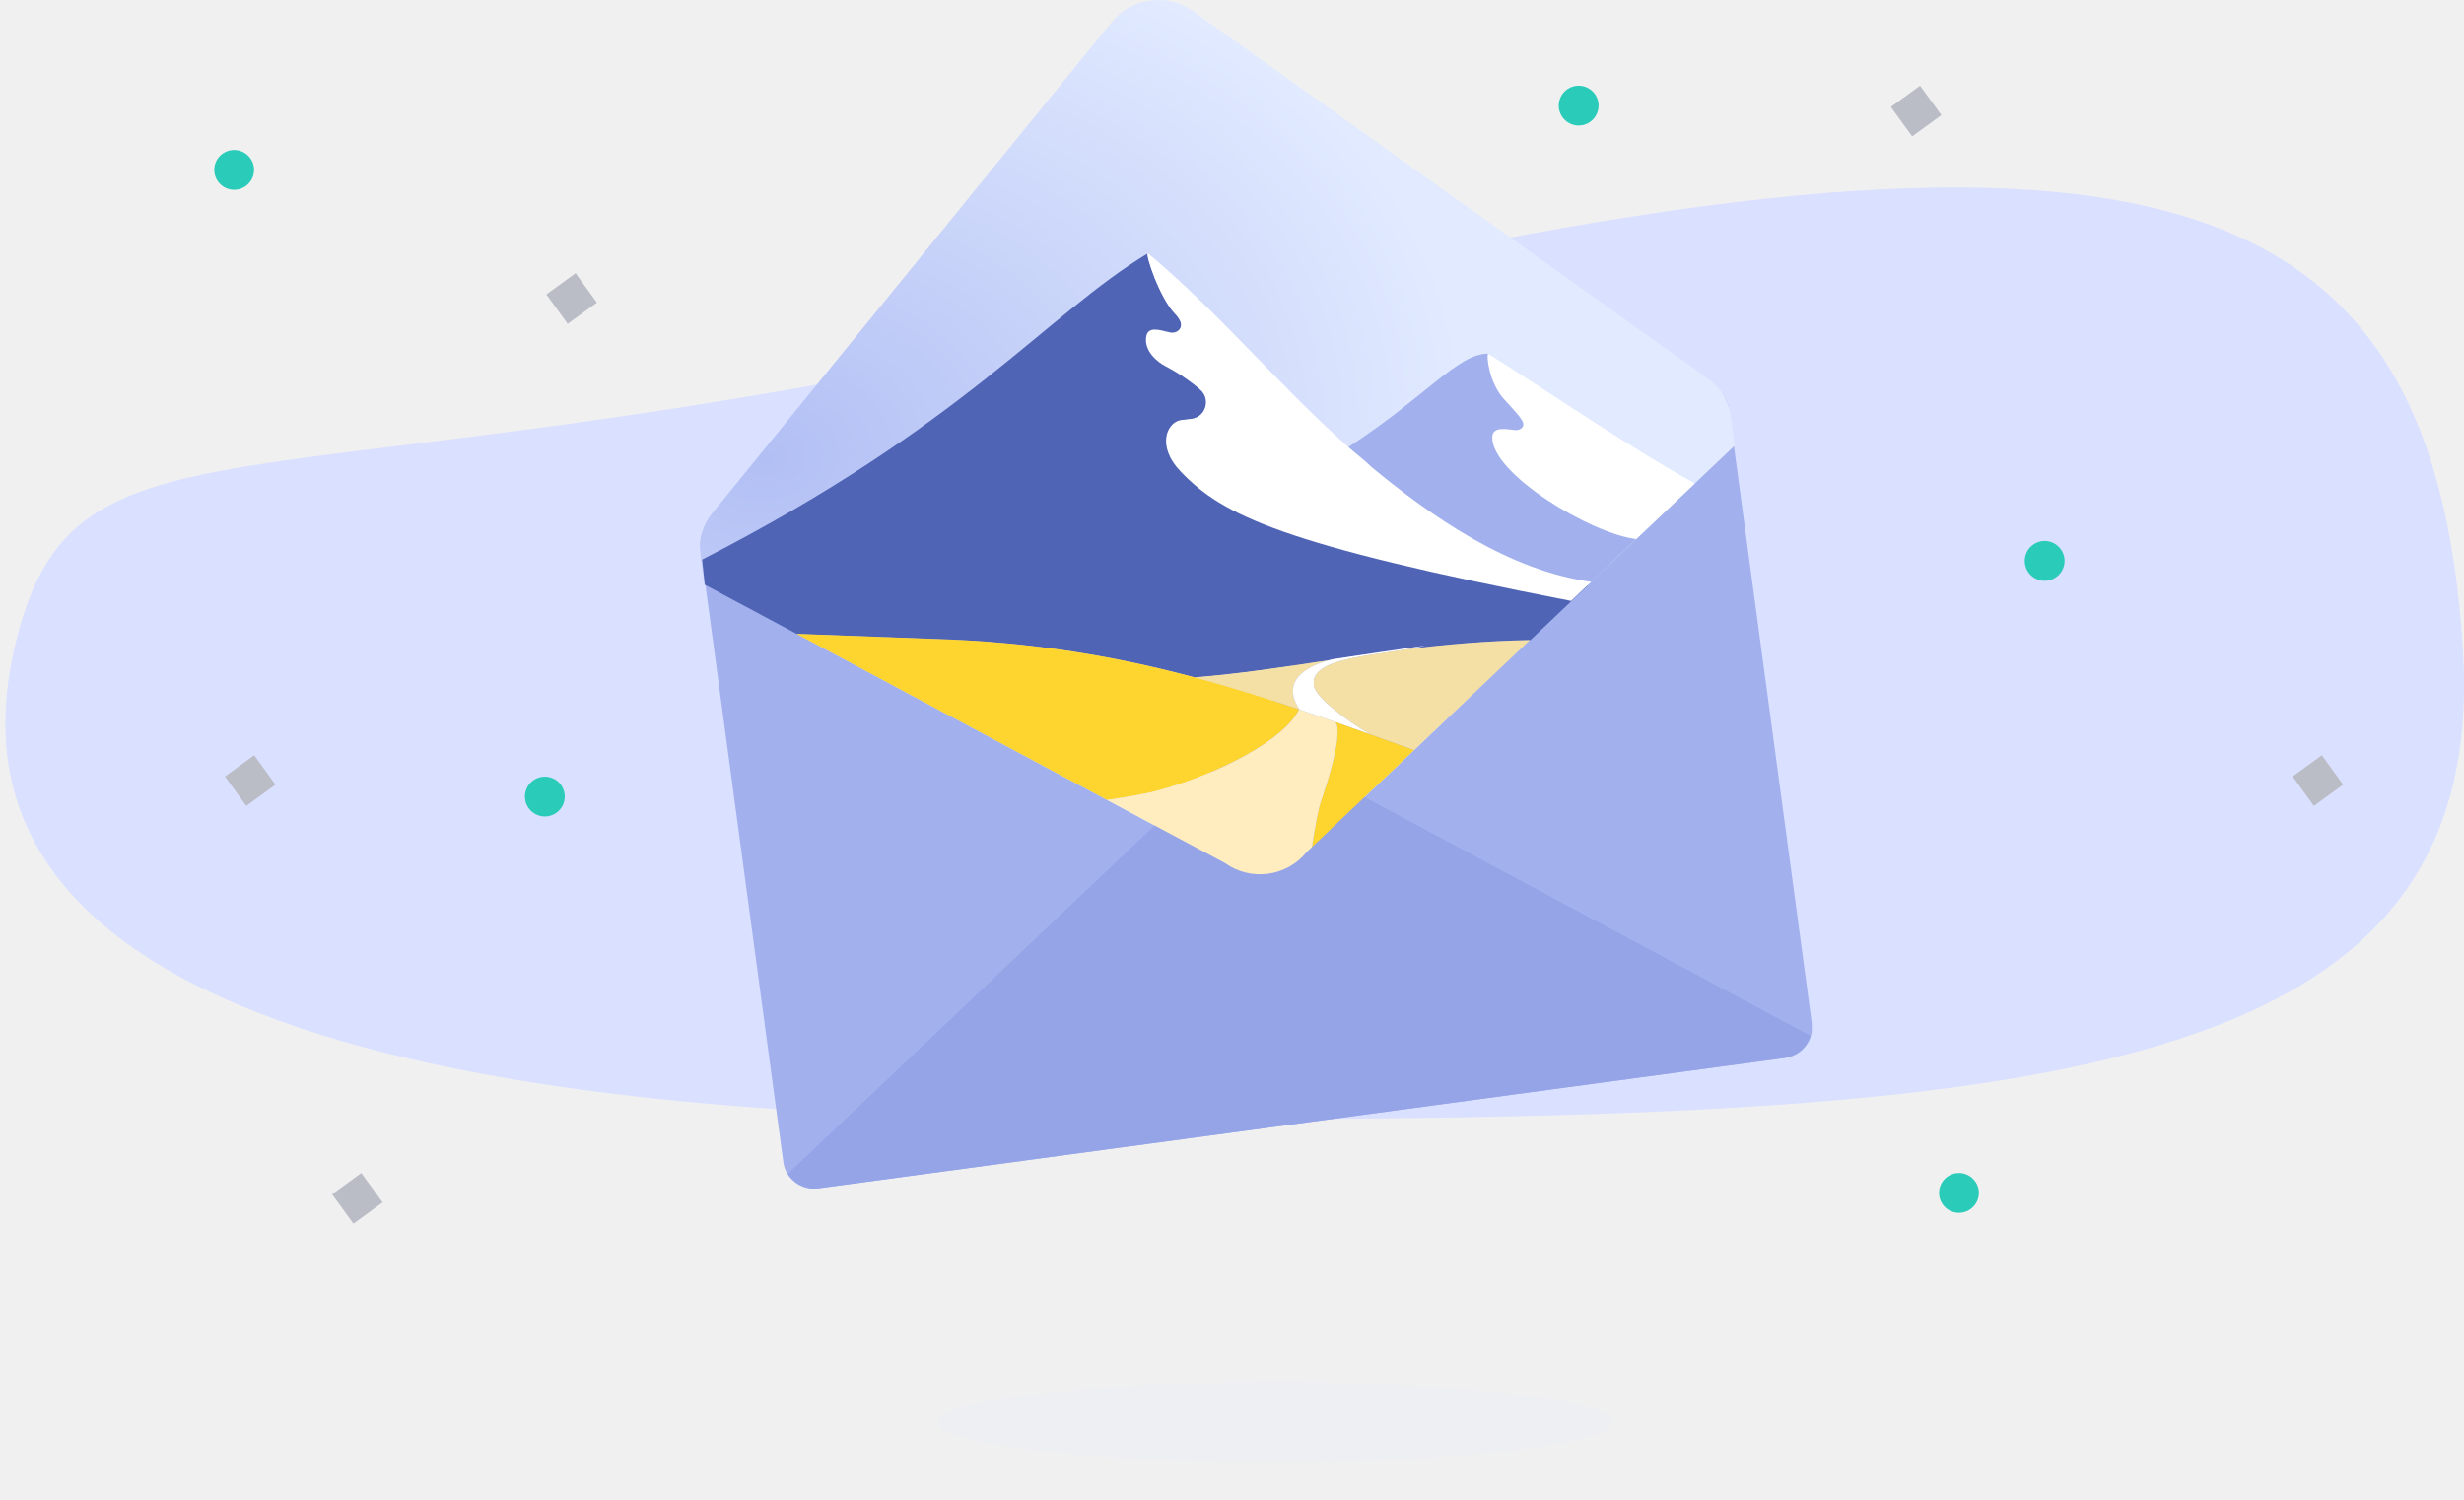
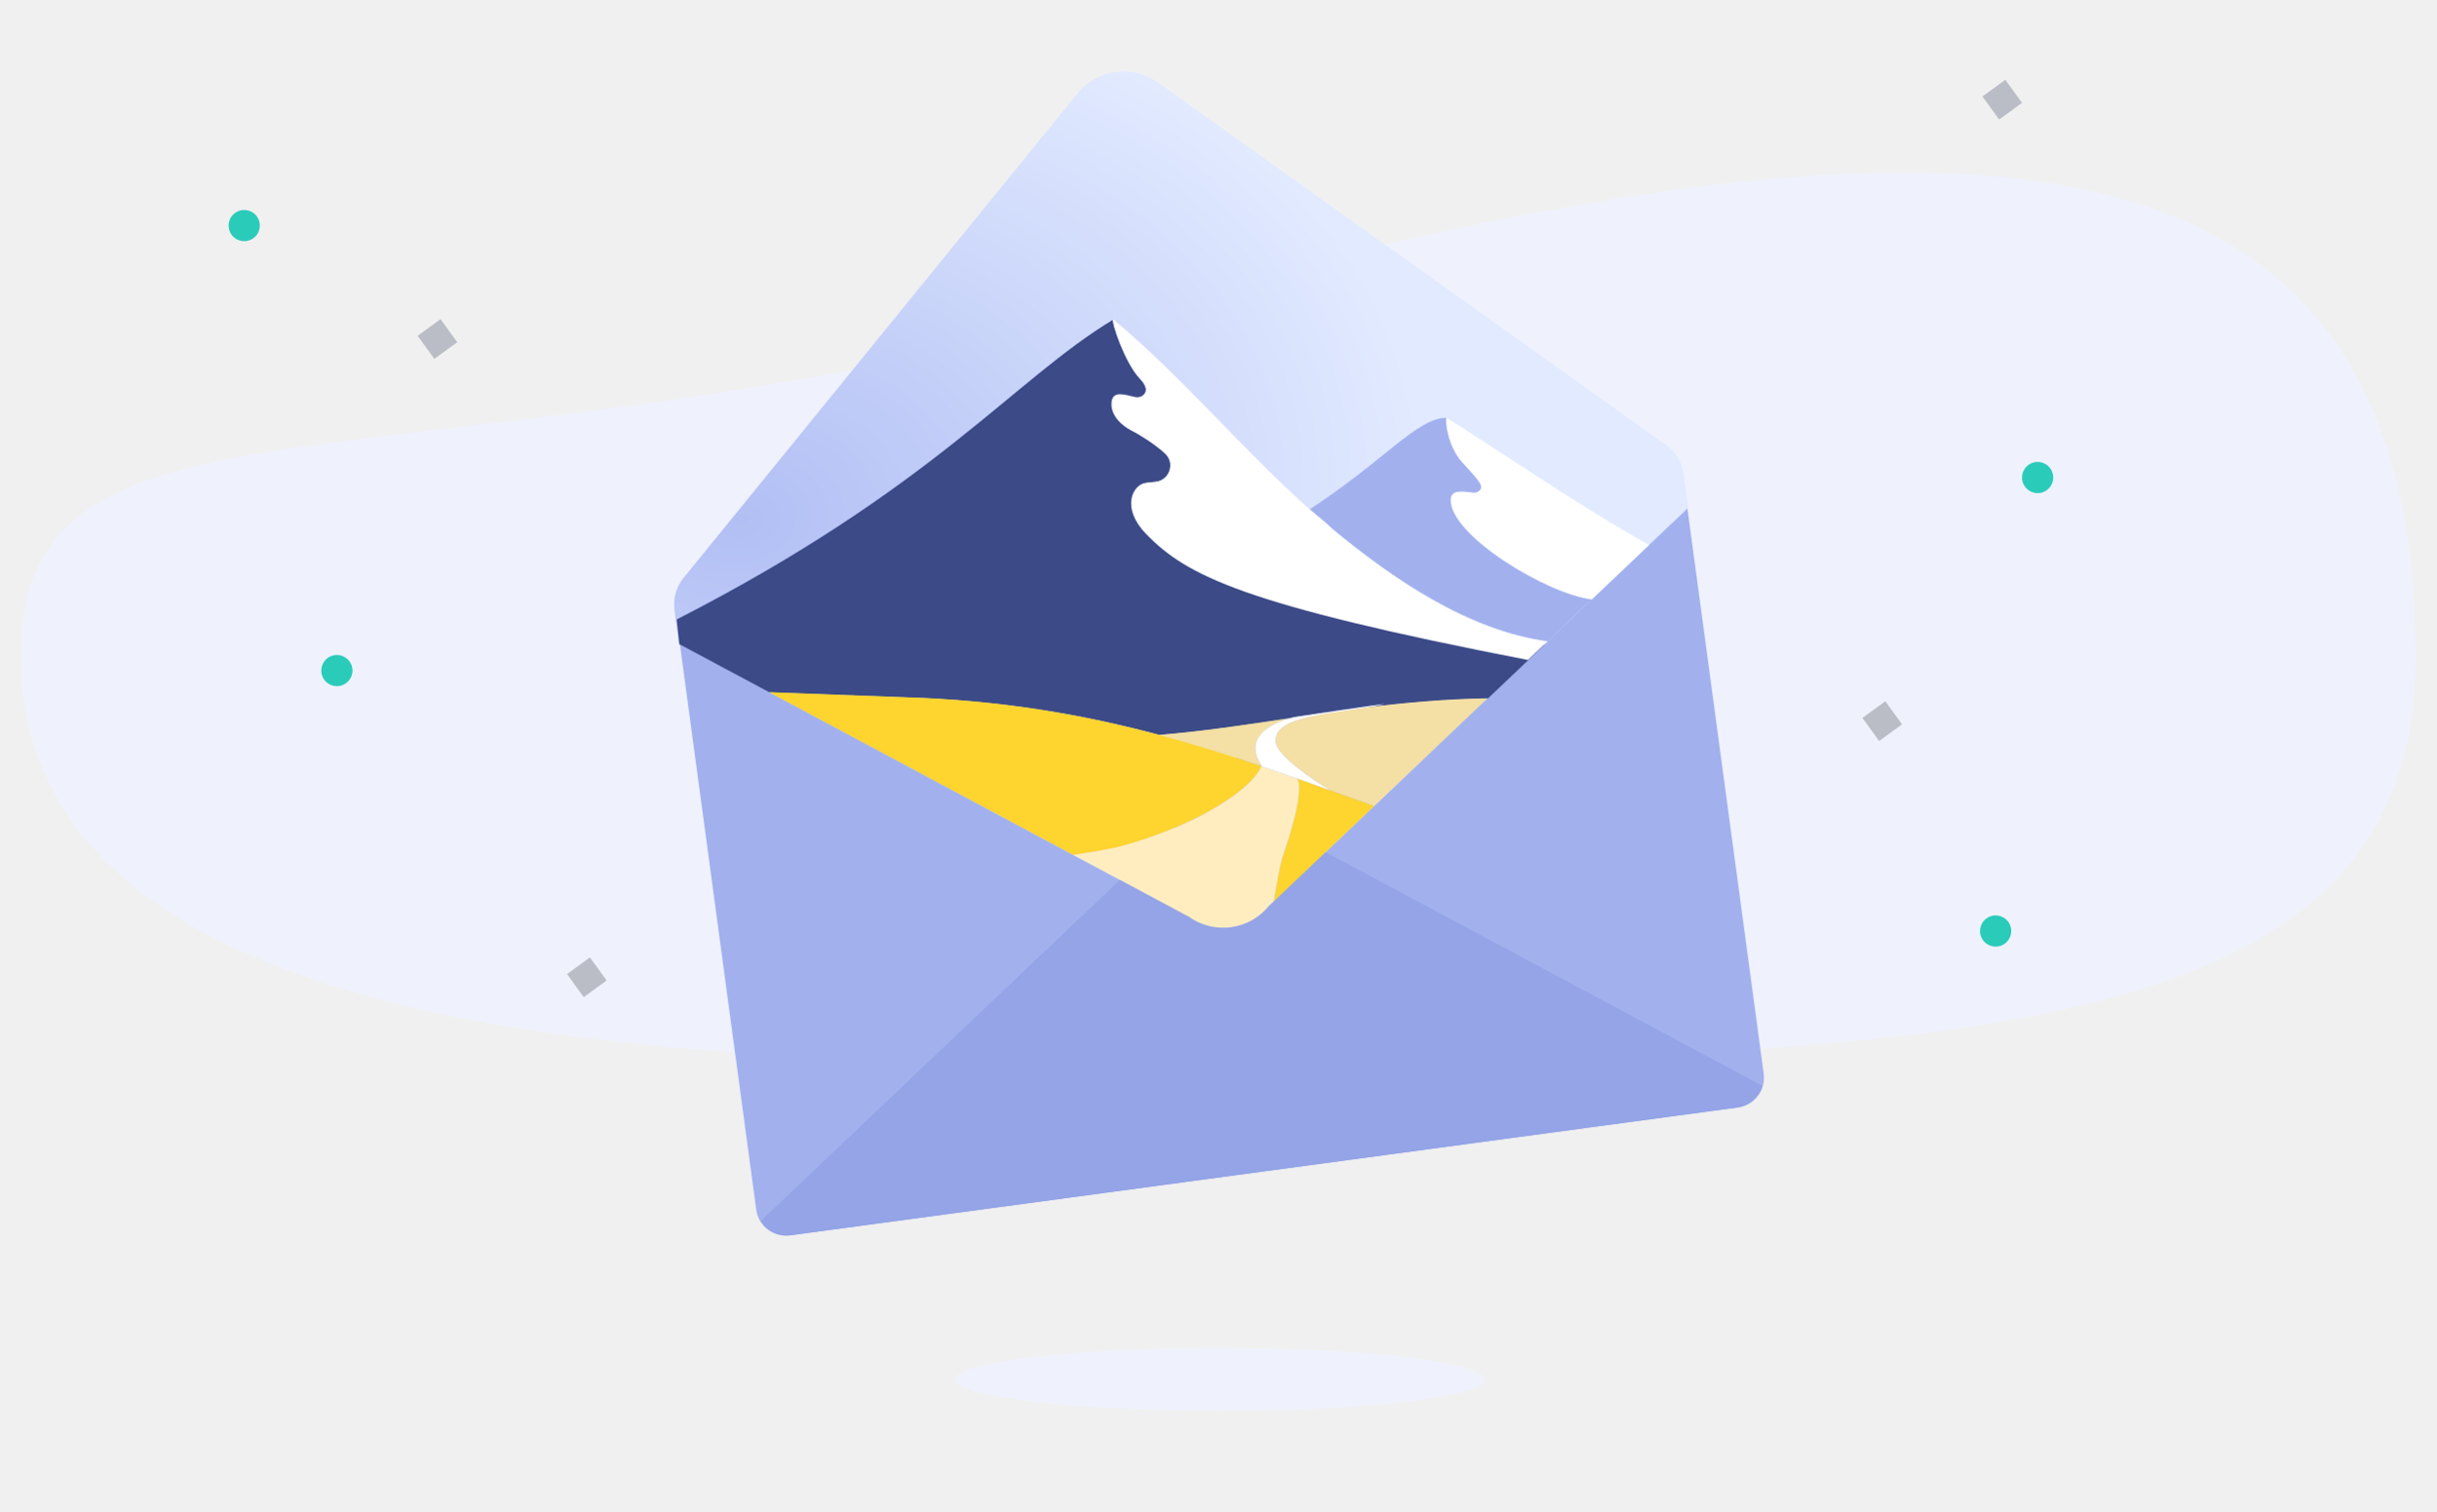
- <svg xmlns="http://www.w3.org/2000/svg" width="460" height="280" fill="none">
+ <svg xmlns="http://www.w3.org/2000/svg" width="580" height="360" fill="none">
  <defs />
-   <path fill="#DAE0FF" d="M459.785 121.203C464.969 203.989 376.061 209 214.306 209c-76.686 0-230.904-3.507-211.659-87.797 11.302-49.5 45.863-22.442 222.124-64.533 176.261-42.091 229.467-24.052 235.014 64.533z" />
-   <path fill="#2BCBBA" fill-rule="evenodd" d="M41.454 28.768c1.628-1.249 3.961-.942 5.21.686 1.249 1.628.942 3.961-.686 5.21-1.628 1.249-3.961.942-5.21-.685-1.25-1.629-.942-3.961.686-5.211zM363.454 219.768c1.628-1.249 3.961-.942 5.21.686 1.25 1.629.942 3.961-.686 5.211-1.628 1.249-3.961.941-5.21-.686-1.25-1.629-.942-3.961.686-5.211z" clip-rule="evenodd" />
-   <path fill="#BABDC6" fill-rule="evenodd" d="M102 54.966L107.455 51l3.978 5.493-5.453 3.966-3.98-5.493zM62 222.966L67.454 219l3.979 5.493-5.454 3.965L62 222.966zM301.24 114.966l5.454-3.966 3.979 5.493-5.454 3.965-3.979-5.492zM42 144.966L47.455 141l3.979 5.493-5.454 3.965L42 144.966z" clip-rule="evenodd" />
-   <path fill="#2BCBBA" fill-rule="evenodd" d="M321.368 171.358c1.855-.878 4.071-.085 4.948 1.77.877 1.856.084 4.071-1.771 4.948-1.855.878-4.07.085-4.948-1.77-.877-1.856-.084-4.071 1.771-4.948zM380.128 101.358c1.856-.878 4.071-.085 4.948 1.77.878 1.856.084 4.071-1.77 4.948-1.856.878-4.071.085-4.949-1.77-.877-1.856-.084-4.071 1.771-4.948zM293.128 16.358c1.856-.877 4.071-.085 4.948 1.77.878 1.856.084 4.071-1.77 4.948-1.856.877-4.071.085-4.949-1.77-.877-1.855-.084-4.071 1.771-4.948zM100.128 145.358c1.856-.878 4.071-.085 4.948 1.77.878 1.856.084 4.071-1.77 4.948-1.856.878-4.071.085-4.949-1.77-.877-1.856-.084-4.071 1.77-4.948z" clip-rule="evenodd" />
-   <ellipse cx="238" cy="265.5" fill="#EEEFF3" rx="63" ry="7.5" />
-   <path fill="#BABDC6" fill-rule="evenodd" d="M353 19.966L358.455 16l3.978 5.493-5.453 3.966-3.98-5.493zM428 144.966l5.455-3.966 3.978 5.493-5.453 3.965-3.98-5.492z" clip-rule="evenodd" />
-   <mask id="a" width="209" height="151" x="130" y="71" maskUnits="userSpaceOnUse">
-     <path fill="#fff" d="M130.714 71.469H338.3V221.928H130.714V71.469z" />
-   </mask>
-   <g mask="url(#a)">
-     <path fill="#A2B1EE" fill-rule="evenodd" d="M333.354 197.49l-180.693 24.386c-3.125.422-6.001-1.77-6.423-4.895L130.766 102.33c-.422-3.126 1.77-6.001 4.895-6.423l180.693-24.386c3.125-.422 6 1.77 6.421 4.895l15.474 114.651c.422 3.125-1.77 6.001-4.895 6.422z" clip-rule="evenodd" />
-   </g>
-   <mask id="b" width="194" height="164" x="130" y="0" maskUnits="userSpaceOnUse">
-     <path fill="#fff" d="M130.19 0h193.661v163.229H130.19V0z" />
-   </mask>
-   <g mask="url(#b)">
-     <path fill="url(#paint0_radial)" fill-rule="evenodd" d="M222.752 2.09c-4.828-3.445-11.501-2.545-15.243 2.057l-74.588 91.738a9.999 9.999 0 00-2.151 7.647l.757 5.61 97.17 51.997c4.827 3.445 11.501 2.544 15.243-2.057l79.911-75.896c-.188-1.39-.483-3.575-.758-5.611a10.002 10.002 0 00-4.101-6.801L222.752 2.09z" clip-rule="evenodd" />
-   </g>
-   <path fill="#94A4E7" fill-rule="evenodd" d="M337.996 193.365l-96.391-51.579c-4.827-3.445-11.501-2.544-15.241 2.057l-79.271 75.288c1.215 1.899 3.451 3.031 5.833 2.709l180.163-24.314c2.381-.321 4.24-2.007 4.907-4.161z" clip-rule="evenodd" />
-   <path fill="#A2B1EE" fill-rule="evenodd" d="M277.811 66.033c-5.516-.103-11.853 8.183-26.1 17.434 1.351 1.201 2.906 2.199 4.131 3.564 4.487 5.002-15.498 37.522-26.316 59.762-6.502 13.366-.588 15.826 17.743 7.379 12.139-9.925 29.605-25.834 54.064-49.599l4.139-3.932c-4.81-1.44-5.862-5.212-9.481-8.046l-18.18-26.562zM281.688 68.497c1.205.776 2.476 1.599 3.796 2.456a587.35 587.35 0 00-3.796-2.456z" clip-rule="evenodd" />
-   <path fill="#fff" fill-rule="evenodd" d="M281.686 68.496c-1.381-.888-2.683-1.717-3.876-2.463-.34.268.126 5.377 2.985 8.505 2.757 3.017 4.02 4.29 3.473 5.146-.287.446-.826.661-1.355.613-1.631-.148-4.27-.779-4.322 1.317-.169 6.877 18.501 18.059 26.88 19.026l10.928-10.379c-9.29-5.11-21.383-13.111-30.916-19.31a994.505 994.505 0 00-3.797-2.456z" clip-rule="evenodd" />
-   <path fill="#8298E9" fill-rule="evenodd" d="M214.264 47.245c.003.002.004.003.006.004-.002-.001-.003-.003-.006-.004z" clip-rule="evenodd" />
-   <path fill="#5064B6" fill-rule="evenodd" d="M220.598 78.464l1.835-.212c2.712-.314 3.745-3.711 1.669-5.486-1.968-1.682-4.314-10.694-3.882-11.198.829-.966-.07-2.19-.872-3.03-2.82-2.955-5.486-10.95-5.031-11.253-19.033 11.454-34.154 32.036-83.235 57.183l.501 4.712 17.173 9.189c7.439.259 23.978.906 25.396.945 18.82.524 34.681 3.376 48.919 7.185 8.32-.658 16.577-1.925 25.106-3.208.184-.053.36-.108.553-.159 5.676-.836 11.431-1.735 17.34-2.558-1.041.255-2.164.475-3.331.676 7.274-.898 14.858-1.577 22.936-1.715l10.776-10.234c-15.844-2.123-33.834-5.083-48.058-8.729-9.875-2.531-19.317-5.15-27.112-13.229-4.795-4.969-3.253-8.582-.683-8.879z" clip-rule="evenodd" />
-   <path fill="#fff" fill-rule="evenodd" d="M251.712 83.467c-13.178-11.722-23.718-24.718-37.441-36.218a.023.023 0 00-.005-.005l-.002-.002c-.002 0-.001.003-.002.004-.455.303 2.21 8.298 5.03 11.252.802.842 1.701 2.065.873 3.031-.432.504-1.14.677-1.787.526-1.997-.466-4.146-1.226-4.412.923-.323 2.611 2.073 4.596 3.654 5.416 2.299 1.192 4.459 2.65 6.427 4.333 2.075 1.774 1.043 5.171-1.67 5.486-.611.07-1.223.141-1.834.212-2.57.297-4.85 4.716-.056 9.686 7.795 8.078 18.696 13.561 72.824 24.08l3.748-3.559c-15.174-2.073-29.527-11.908-41.216-21.602-1.412-1.171-2.781-2.363-4.131-3.564z" clip-rule="evenodd" />
-   <path fill="#F4DFA4" fill-rule="evenodd" d="M242.518 132.446c.055.02.103.036.156.055-1.457-2.049-3.531-6.637 5.447-9.248-8.53 1.283-16.786 2.55-25.106 3.208 6.825 1.826 13.279 3.87 19.501 5.987l.002-.002z" clip-rule="evenodd" />
-   <path fill="#fff" fill-rule="evenodd" d="M242.674 132.502c.009.003.017.006.027.009 1.502.512 2.993 1.027 4.471 1.544.594.206 1.226.427 1.96.689l.002.001c2.301.814 4.577 1.629 6.836 2.439-4.534-2.574-10.151-6.882-10.628-8.976-1.153-5.071 9.152-5.581 17.34-6.996 1.167-.202 2.29-.421 3.332-.675-5.91.823-11.665 1.721-17.34 2.556-.194.052-.37.108-.554.161-8.977 2.61-6.904 7.199-5.446 9.248z" clip-rule="evenodd" />
-   <path fill="#5064B6" fill-rule="evenodd" d="M242.702 132.51c1.793.636 3.012 1.041 4.469 1.544-1.476-.517-2.967-1.032-4.469-1.544z" clip-rule="evenodd" />
-   <path fill="#F4DFA4" fill-rule="evenodd" d="M245.342 128.208c.477 2.094 6.094 6.401 10.628 8.975 2.693.965 5.362 1.922 8.019 2.857l21.629-20.543c-8.078.137-15.662.816-22.935 1.715-8.189 1.415-18.494 1.924-17.341 6.996z" clip-rule="evenodd" />
-   <path fill="#FED42F" fill-rule="evenodd" d="M215.678 147.739c11.671-3.105 24.265-9.679 26.839-15.291-6.223-2.117-12.677-4.162-19.502-5.988-14.238-3.809-30.099-6.66-48.919-7.184-1.418-.039-17.956-.686-25.396-.944l57.995 31.033c3.84-.562 7.661-1.274 8.983-1.626zM255.97 137.183c-2.258-.81-4.534-1.625-6.836-2.438 1.043.377.937 4.769-2.439 14.598-.718 2.091-1.228 5.524-1.782 8.816l19.076-18.119c-2.657-.935-5.326-1.892-8.019-2.857z" clip-rule="evenodd" />
-   <path fill="#FFEDC0" fill-rule="evenodd" d="M246.695 149.342c3.376-9.829 3.482-14.22 2.439-14.598l-.001-.001c-.735-.262-1.367-.483-1.961-.689-1.458-.503-2.677-.908-4.471-1.544a.426.426 0 00-.027-.009c-.054-.02-.101-.036-.156-.056l-.001.001c-2.574 5.614-15.169 12.188-26.839 15.292-1.323.353-5.144 1.064-8.983 1.626l22.003 11.774c4.827 3.446 11.501 2.545 15.242-2.057l.972-.922c.555-3.292 1.065-6.726 1.783-8.817z" clip-rule="evenodd" />
+   <path fill="#EFF2FC" d="M575.162 156.22c0 91.485-104.424 96.78-306.172 96.78C173.344 253 5 252.272 5 156.22 5 87 93.933 120.757 281.182 70.379 468.43 20 575.162 26 575.162 156.22z" />
+   <path fill="#2BCBBA" fill-rule="evenodd" d="M55.884 50.768a3.716 3.716 0 114.524 5.897 3.716 3.716 0 01-4.524-5.897z" clip-rule="evenodd" />
+   <path fill="#BABDC6" fill-rule="evenodd" d="M99.43 79.966L104.884 76l3.979 5.493-5.454 3.965-3.98-5.492zM472 22.966L477.455 19l3.978 5.493-5.453 3.965-3.98-5.492zM443.43 170.966l5.454-3.966 3.979 5.493-5.454 3.965-3.979-5.492zM135 231.966l5.455-3.966 3.978 5.493-5.453 3.965-3.98-5.492z" clip-rule="evenodd" />
+   <path fill="#2BCBBA" fill-rule="evenodd" d="M473.558 218.358a3.715 3.715 0 113.178 6.717 3.715 3.715 0 01-3.178-6.717zM483.558 110.358a3.715 3.715 0 113.178 6.717 3.715 3.715 0 01-3.178-6.717zM78.558 156.358a3.716 3.716 0 113.178 6.717 3.716 3.716 0 01-3.178-6.717z" clip-rule="evenodd" />
+   <ellipse cx="290.43" cy="328.5" fill="#EFF2FC" rx="63" ry="7.5" />
+   <path fill="#A2B1EE" fill-rule="evenodd" d="M413.821 263.733L188.073 294.2a7.136 7.136 0 01-8.024-6.116l-19.33-143.239a7.134 7.134 0 016.115-8.024l225.748-30.466a7.133 7.133 0 018.023 6.116l19.332 143.238a7.135 7.135 0 01-6.116 8.024z" clip-rule="evenodd" />
+   <path fill="url(#paint0_radial)" fill-rule="evenodd" d="M275.641 19.612c-6.032-4.305-14.369-3.18-19.043 2.57L162.73 137.63a10.004 10.004 0 00-2.151 7.647l1.091 8.078 121.399 64.962c6.03 4.305 14.368 3.178 19.043-2.57l99.836-94.82-1.092-8.079a9.998 9.998 0 00-4.1-6.801L275.641 19.612z" clip-rule="evenodd" />
+   <path fill="#94A4E7" fill-rule="evenodd" d="M419.62 258.579L299.195 194.14c-6.03-4.305-14.368-3.179-19.042 2.57l-99.036 94.059a7.461 7.461 0 007.288 3.385l225.085-30.376a7.465 7.465 0 006.13-5.199z" clip-rule="evenodd" />
+   <path fill="#A2B1EE" fill-rule="evenodd" d="M344.426 99.499c-6.89-.129-14.808 10.223-32.607 21.78 1.687 1.501 3.63 2.748 5.161 4.453 5.606 6.249-19.362 46.878-32.877 74.663-8.124 16.7-.735 19.773 22.166 9.219 15.166-12.4 36.986-32.275 67.544-61.966l5.171-4.912c-6.008-1.799-7.324-6.512-11.845-10.052l-22.713-33.185zM349.271 102.576z" clip-rule="evenodd" />
+   <path fill="#fff" fill-rule="evenodd" d="M349.27 102.575a454.165 454.165 0 00-4.843-3.076c-.426.335.157 6.717 3.729 10.625 3.444 3.77 5.023 5.36 4.339 6.429-.358.558-1.032.826-1.692.767-2.039-.185-5.336-.973-5.4 1.645-.212 8.592 23.114 22.562 33.582 23.771l13.652-12.968c-11.606-6.383-26.714-16.38-38.624-24.124-1.649-1.072-3.237-2.1-4.743-3.069z" clip-rule="evenodd" />
+   <path fill="#8298E9" fill-rule="evenodd" d="M265.037 76.026l.006.004c-.002 0-.003-.002-.006-.004z" clip-rule="evenodd" />
+   <path fill="#3C4B88" fill-rule="evenodd" d="M272.95 115.029l2.293-.265c3.387-.392 4.678-4.637 2.085-6.854-2.46-2.101-5.391-13.36-4.85-13.99 1.035-1.207-.088-2.735-1.09-3.786-3.523-3.691-6.854-13.68-6.285-14.058-23.78 14.31-42.67 40.023-103.99 71.441l.627 5.887 21.455 11.48c9.294.323 29.957 1.132 31.728 1.181 23.512.654 43.328 4.217 61.116 8.976 10.395-.823 20.71-2.405 31.366-4.008.23-.066.45-.135.692-.199 7.091-1.045 14.281-2.167 21.663-3.195-1.3.318-2.704.593-4.161.843 9.087-1.121 18.561-1.97 28.654-2.141l13.464-12.787c-19.795-2.651-42.272-6.35-60.042-10.905-12.337-3.162-24.134-6.434-33.872-16.527-5.99-6.208-4.063-10.722-.853-11.093z" clip-rule="evenodd" />
+   <path fill="#fff" fill-rule="evenodd" d="M311.823 121.279c-16.464-14.645-29.632-30.88-46.776-45.248a.043.043 0 00-.007-.007l-.002-.002c-.002 0-.001.004-.002.005-.569.379 2.761 10.368 6.284 14.058 1.002 1.051 2.125 2.58 1.09 3.787-.54.63-1.424.846-2.232.657-2.496-.582-5.18-1.532-5.512 1.154-.404 3.262 2.59 5.741 4.565 6.765a42.429 42.429 0 018.029 5.414c2.593 2.216 1.303 6.46-2.085 6.853l-2.293.265c-3.211.371-6.058 5.893-.069 12.102 9.738 10.092 23.358 16.942 90.981 30.084l4.683-4.447c-18.957-2.589-36.889-14.876-51.493-26.987a197.782 197.782 0 01-5.161-4.453z" clip-rule="evenodd" />
+   <path fill="#F4DFA4" fill-rule="evenodd" d="M300.334 182.47l.196.07c-1.821-2.56-4.412-8.292 6.805-11.554-10.657 1.602-20.972 3.185-31.366 4.007 8.526 2.281 16.589 4.835 24.363 7.479l.002-.002z" clip-rule="evenodd" />
+   <path fill="#fff" fill-rule="evenodd" d="M300.529 182.54l.035.012c1.876.639 3.739 1.283 5.585 1.929.742.257 1.532.533 2.45.861l.002.001c2.874 1.017 5.717 2.035 8.54 3.047-5.665-3.216-12.682-8.597-13.278-11.213-1.441-6.336 11.434-6.973 21.664-8.742a62.055 62.055 0 004.162-.843c-7.383 1.028-14.573 2.15-21.663 3.194-.243.065-.463.134-.692.2-11.216 3.261-8.625 8.994-6.805 11.554z" clip-rule="evenodd" />
+   <path fill="#5064B6" fill-rule="evenodd" d="M300.564 182.551c2.24.795 3.764 1.3 5.585 1.929a682.027 682.027 0 00-5.585-1.929z" clip-rule="evenodd" />
+   <path fill="#F4DFA4" fill-rule="evenodd" d="M303.865 177.176c.596 2.616 7.614 7.998 13.277 11.214 3.365 1.205 6.699 2.4 10.019 3.569l27.022-25.666c-10.092.172-19.567 1.02-28.654 2.143-10.231 1.767-23.105 2.404-21.664 8.74z" clip-rule="evenodd" />
+   <path fill="#FED42F" fill-rule="evenodd" d="M266.804 201.577c14.58-3.879 30.315-12.092 33.53-19.104-7.775-2.645-15.838-5.199-24.364-7.48-17.789-4.759-37.605-8.321-61.118-8.976-1.77-.049-22.432-.857-31.727-1.18l72.456 38.772c4.797-.703 9.57-1.592 11.223-2.032zM317.143 188.389a1907.13 1907.13 0 00-8.541-3.046c1.304.471 1.171 5.958-3.047 18.237-.897 2.613-1.534 6.902-2.227 11.016l23.833-22.638c-3.319-1.167-6.654-2.363-10.018-3.569z" clip-rule="evenodd" />
+   <path fill="#FFEDC0" fill-rule="evenodd" d="M305.552 203.579c4.218-12.279 4.351-17.765 3.048-18.237l-.002-.001c-.918-.328-1.708-.604-2.45-.861-1.822-.629-3.344-1.135-5.585-1.929a1.302 1.302 0 00-.034-.012l-.196-.069-.001.001c-3.216 7.013-18.951 15.227-33.531 19.105-1.652.44-6.426 1.329-11.223 2.031l27.489 14.71c6.031 4.304 14.369 3.179 19.042-2.57l1.215-1.153c.694-4.112 1.33-8.402 2.228-11.015z" clip-rule="evenodd" />
  <defs>
-     <radialGradient id="paint0_radial" cx="0" cy="0" r="1" gradientTransform="matrix(14.56518 96.83008 -129.8907 19.53817 142.823 85.7585)" gradientUnits="userSpaceOnUse">
+     <radialGradient id="paint0_radial" cx="0" cy="0" r="1" gradientTransform="matrix(18.19692 120.9741 -162.2784 24.40992 175.782 124.142)" gradientUnits="userSpaceOnUse">
      <stop stop-color="#B2BFF4" />
      <stop offset="1" stop-color="#E1EAFF" />
    </radialGradient>
  </defs>
</svg>
